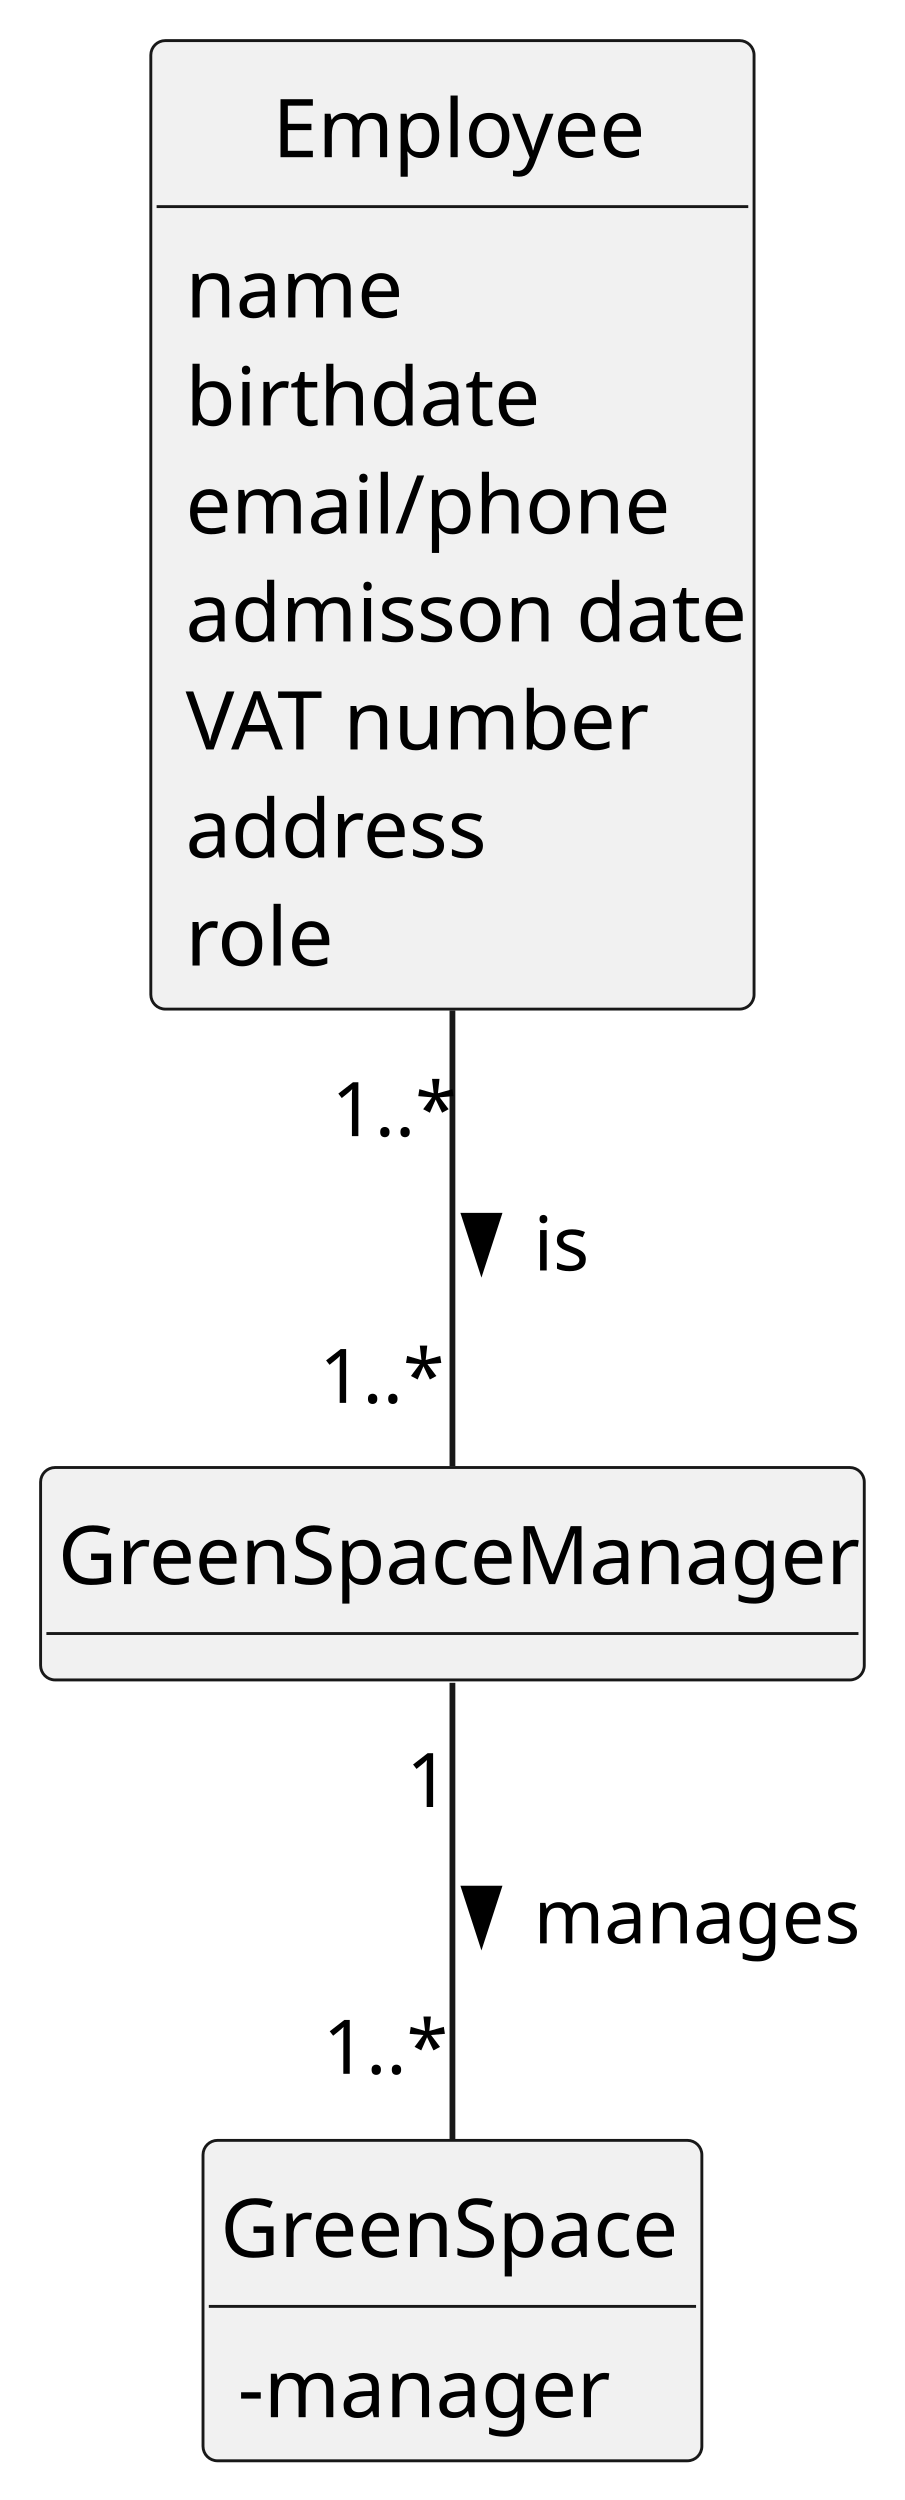
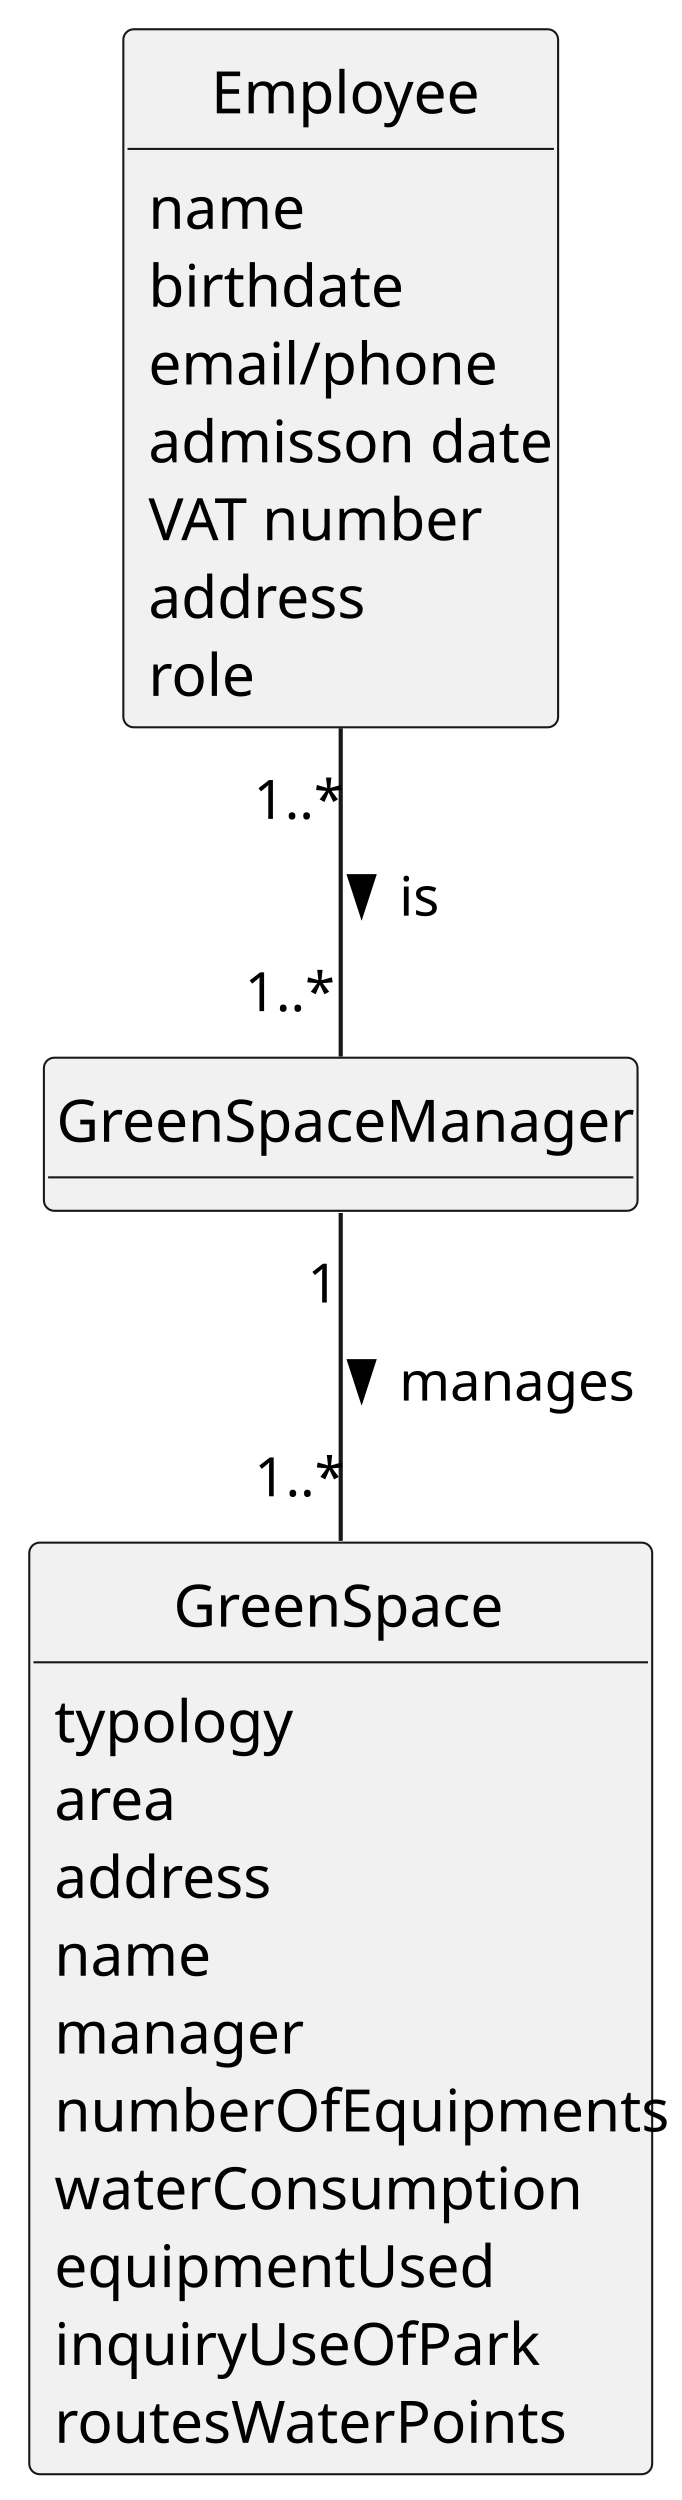
- <svg xmlns="http://www.w3.org/2000/svg" contentStyleType="text/css" height="431px" preserveAspectRatio="none" style="width:156px;height:431px;background:#FFFFFF;" version="1.1" viewBox="0 0 156 431" width="156px" zoomAndPan="magnify">
+ <svg xmlns="http://www.w3.org/2000/svg" contentStyleType="text/css" height="598px" preserveAspectRatio="none" style="width:163px;height:598px;background:#FFFFFF;" version="1.1" viewBox="0 0 163 598" width="163px" zoomAndPan="magnify">
  <defs />
  <g>
    <g id="elem_Employee">
-       <rect codeLine="18" fill="#F1F1F1" height="166.969" id="Employee" rx="2.5" ry="2.5" style="stroke:#181818;stroke-width:0.5;" width="104" x="26" y="7" />
-       <text fill="#000000" font-family="sans-serif" font-size="14" lengthAdjust="spacing" textLength="62" x="47" y="27.107">Employee</text>
-       <line style="stroke:#181818;stroke-width:0.5;" x1="27" x2="129" y1="35.621" y2="35.621" />
-       <text fill="#000000" font-family="sans-serif" font-size="14" lengthAdjust="spacing" textLength="35" x="32" y="54.728">name</text>
-       <text fill="#000000" font-family="sans-serif" font-size="14" lengthAdjust="spacing" textLength="56" x="32" y="73.35">birthdate</text>
-       <text fill="#000000" font-family="sans-serif" font-size="14" lengthAdjust="spacing" textLength="77" x="32" y="91.971">email/phone</text>
-       <text fill="#000000" font-family="sans-serif" font-size="14" lengthAdjust="spacing" textLength="92" x="32" y="110.592">admisson date</text>
-       <text fill="#000000" font-family="sans-serif" font-size="14" lengthAdjust="spacing" textLength="79" x="32" y="129.213">VAT number</text>
-       <text fill="#000000" font-family="sans-serif" font-size="14" lengthAdjust="spacing" textLength="51" x="32" y="147.834">address</text>
-       <text fill="#000000" font-family="sans-serif" font-size="14" lengthAdjust="spacing" textLength="24" x="32" y="166.455">role</text>
+       <rect codeLine="18" fill="#F1F1F1" height="166.969" id="Employee" rx="2.5" ry="2.5" style="stroke:#181818;stroke-width:0.5;" width="104" x="29.5" y="7" />
+       <text fill="#000000" font-family="sans-serif" font-size="14" lengthAdjust="spacing" textLength="62" x="50.5" y="27.107">Employee</text>
+       <line style="stroke:#181818;stroke-width:0.5;" x1="30.5" x2="132.5" y1="35.621" y2="35.621" />
+       <text fill="#000000" font-family="sans-serif" font-size="14" lengthAdjust="spacing" textLength="35" x="35.5" y="54.728">name</text>
+       <text fill="#000000" font-family="sans-serif" font-size="14" lengthAdjust="spacing" textLength="56" x="35.5" y="73.35">birthdate</text>
+       <text fill="#000000" font-family="sans-serif" font-size="14" lengthAdjust="spacing" textLength="77" x="35.5" y="91.971">email/phone</text>
+       <text fill="#000000" font-family="sans-serif" font-size="14" lengthAdjust="spacing" textLength="92" x="35.5" y="110.592">admisson date</text>
+       <text fill="#000000" font-family="sans-serif" font-size="14" lengthAdjust="spacing" textLength="79" x="35.5" y="129.213">VAT number</text>
+       <text fill="#000000" font-family="sans-serif" font-size="14" lengthAdjust="spacing" textLength="51" x="35.5" y="147.834">address</text>
+       <text fill="#000000" font-family="sans-serif" font-size="14" lengthAdjust="spacing" textLength="24" x="35.5" y="166.455">role</text>
    </g>
    <g id="elem_GreenSpaceManager">
-       <rect codeLine="28" fill="#F1F1F1" height="36.621" id="GreenSpaceManager" rx="2.5" ry="2.5" style="stroke:#181818;stroke-width:0.5;" width="142" x="7" y="253" />
-       <text fill="#000000" font-family="sans-serif" font-size="14" lengthAdjust="spacing" textLength="136" x="10" y="273.107">GreenSpaceManager</text>
-       <line style="stroke:#181818;stroke-width:0.5;" x1="8" x2="148" y1="281.621" y2="281.621" />
+       <rect codeLine="28" fill="#F1F1F1" height="36.621" id="GreenSpaceManager" rx="2.5" ry="2.5" style="stroke:#181818;stroke-width:0.5;" width="142" x="10.5" y="253" />
+       <text fill="#000000" font-family="sans-serif" font-size="14" lengthAdjust="spacing" textLength="136" x="13.5" y="273.107">GreenSpaceManager</text>
+       <line style="stroke:#181818;stroke-width:0.5;" x1="11.5" x2="151.5" y1="281.621" y2="281.621" />
    </g>
    <g id="elem_GreenSpace">
-       <rect codeLine="32" fill="#F1F1F1" height="55.242" id="GreenSpace" rx="2.5" ry="2.5" style="stroke:#181818;stroke-width:0.5;" width="86" x="35" y="369" />
-       <text fill="#000000" font-family="sans-serif" font-size="14" lengthAdjust="spacing" textLength="80" x="38" y="389.107">GreenSpace</text>
-       <line style="stroke:#181818;stroke-width:0.5;" x1="36" x2="120" y1="397.621" y2="397.621" />
-       <text fill="#000000" font-family="sans-serif" font-size="14" lengthAdjust="spacing" textLength="61" x="41" y="416.728">-manager</text>
+       <rect codeLine="32" fill="#F1F1F1" height="222.832" id="GreenSpace" rx="2.5" ry="2.5" style="stroke:#181818;stroke-width:0.5;" width="149" x="7" y="369" />
+       <text fill="#000000" font-family="sans-serif" font-size="14" lengthAdjust="spacing" textLength="80" x="41.5" y="389.107">GreenSpace</text>
+       <line style="stroke:#181818;stroke-width:0.5;" x1="8" x2="155" y1="397.621" y2="397.621" />
+       <text fill="#000000" font-family="sans-serif" font-size="14" lengthAdjust="spacing" textLength="53" x="13" y="416.728">typology</text>
+       <text fill="#000000" font-family="sans-serif" font-size="14" lengthAdjust="spacing" textLength="29" x="13" y="435.35">area</text>
+       <text fill="#000000" font-family="sans-serif" font-size="14" lengthAdjust="spacing" textLength="51" x="13" y="453.971">address</text>
+       <text fill="#000000" font-family="sans-serif" font-size="14" lengthAdjust="spacing" textLength="35" x="13" y="472.592">name</text>
+       <text fill="#000000" font-family="sans-serif" font-size="14" lengthAdjust="spacing" textLength="56" x="13" y="491.213">manager</text>
+       <text fill="#000000" font-family="sans-serif" font-size="14" lengthAdjust="spacing" textLength="137" x="13" y="509.834">numberOfEquipments</text>
+       <text fill="#000000" font-family="sans-serif" font-size="14" lengthAdjust="spacing" textLength="117" x="13" y="528.455">waterConsumption</text>
+       <text fill="#000000" font-family="sans-serif" font-size="14" lengthAdjust="spacing" textLength="98" x="13" y="547.076">equipmentUsed</text>
+       <text fill="#000000" font-family="sans-serif" font-size="14" lengthAdjust="spacing" textLength="110" x="13" y="565.697">inquiryUseOfPark</text>
+       <text fill="#000000" font-family="sans-serif" font-size="14" lengthAdjust="spacing" textLength="117" x="13" y="584.318">routesWaterPoints</text>
    </g>
    <g id="link_Employee_GreenSpaceManager">
-       <path codeLine="37" d="M78,174.19 C78,203.68 78,234.17 78,252.74 " fill="none" id="Employee-GreenSpaceManager" style="stroke:#181818;stroke-width:1.0;" />
-       <polygon fill="#000000" points="83,218.645,85.939,209.6,80.061,209.6,83,218.645" style="stroke:#000000;stroke-width:1.0;" />
-       <text fill="#000000" font-family="sans-serif" font-size="13" lengthAdjust="spacing" textLength="10" x="92" y="219.028">is</text>
-       <text fill="#000000" font-family="sans-serif" font-size="13" lengthAdjust="spacing" textLength="20" x="57.172" y="195.866">1..*</text>
-       <text fill="#000000" font-family="sans-serif" font-size="13" lengthAdjust="spacing" textLength="20" x="55.062" y="241.859">1..*</text>
+       <path codeLine="46" d="M81.5,174.19 C81.5,203.68 81.5,234.17 81.5,252.74 " fill="none" id="Employee-GreenSpaceManager" style="stroke:#181818;stroke-width:1.0;" />
+       <polygon fill="#000000" points="86.5,218.645,89.439,209.6,83.561,209.6,86.5,218.645" style="stroke:#000000;stroke-width:1.0;" />
+       <text fill="#000000" font-family="sans-serif" font-size="13" lengthAdjust="spacing" textLength="10" x="95.5" y="219.028">is</text>
+       <text fill="#000000" font-family="sans-serif" font-size="13" lengthAdjust="spacing" textLength="20" x="60.672" y="195.866">1..*</text>
+       <text fill="#000000" font-family="sans-serif" font-size="13" lengthAdjust="spacing" textLength="20" x="58.562" y="241.859">1..*</text>
    </g>
    <g id="link_GreenSpaceManager_GreenSpace">
-       <path codeLine="38" d="M78,290.12 C78,310.72 78,345 78,368.85 " fill="none" id="GreenSpaceManager-GreenSpace" style="stroke:#181818;stroke-width:1.0;" />
-       <polygon fill="#000000" points="83,334.646,85.939,325.6,80.061,325.6,83,334.646" style="stroke:#000000;stroke-width:1.0;" />
-       <text fill="#000000" font-family="sans-serif" font-size="13" lengthAdjust="spacing" textLength="53" x="92" y="335.028">manages</text>
-       <text fill="#000000" font-family="sans-serif" font-size="13" lengthAdjust="spacing" textLength="7" x="70.059" y="311.527">1</text>
-       <text fill="#000000" font-family="sans-serif" font-size="13" lengthAdjust="spacing" textLength="20" x="55.688" y="357.524">1..*</text>
+       <path codeLine="47" d="M81.5,290.15 C81.5,308.24 81.5,337.97 81.5,368.58 " fill="none" id="GreenSpaceManager-GreenSpace" style="stroke:#181818;stroke-width:1.0;" />
+       <polygon fill="#000000" points="86.5,334.646,89.439,325.6,83.561,325.6,86.5,334.646" style="stroke:#000000;stroke-width:1.0;" />
+       <text fill="#000000" font-family="sans-serif" font-size="13" lengthAdjust="spacing" textLength="53" x="95.5" y="335.028">manages</text>
+       <text fill="#000000" font-family="sans-serif" font-size="13" lengthAdjust="spacing" textLength="7" x="73.559" y="311.565">1</text>
+       <text fill="#000000" font-family="sans-serif" font-size="13" lengthAdjust="spacing" textLength="20" x="60.859" y="357.909">1..*</text>
    </g>
  </g>
</svg>
